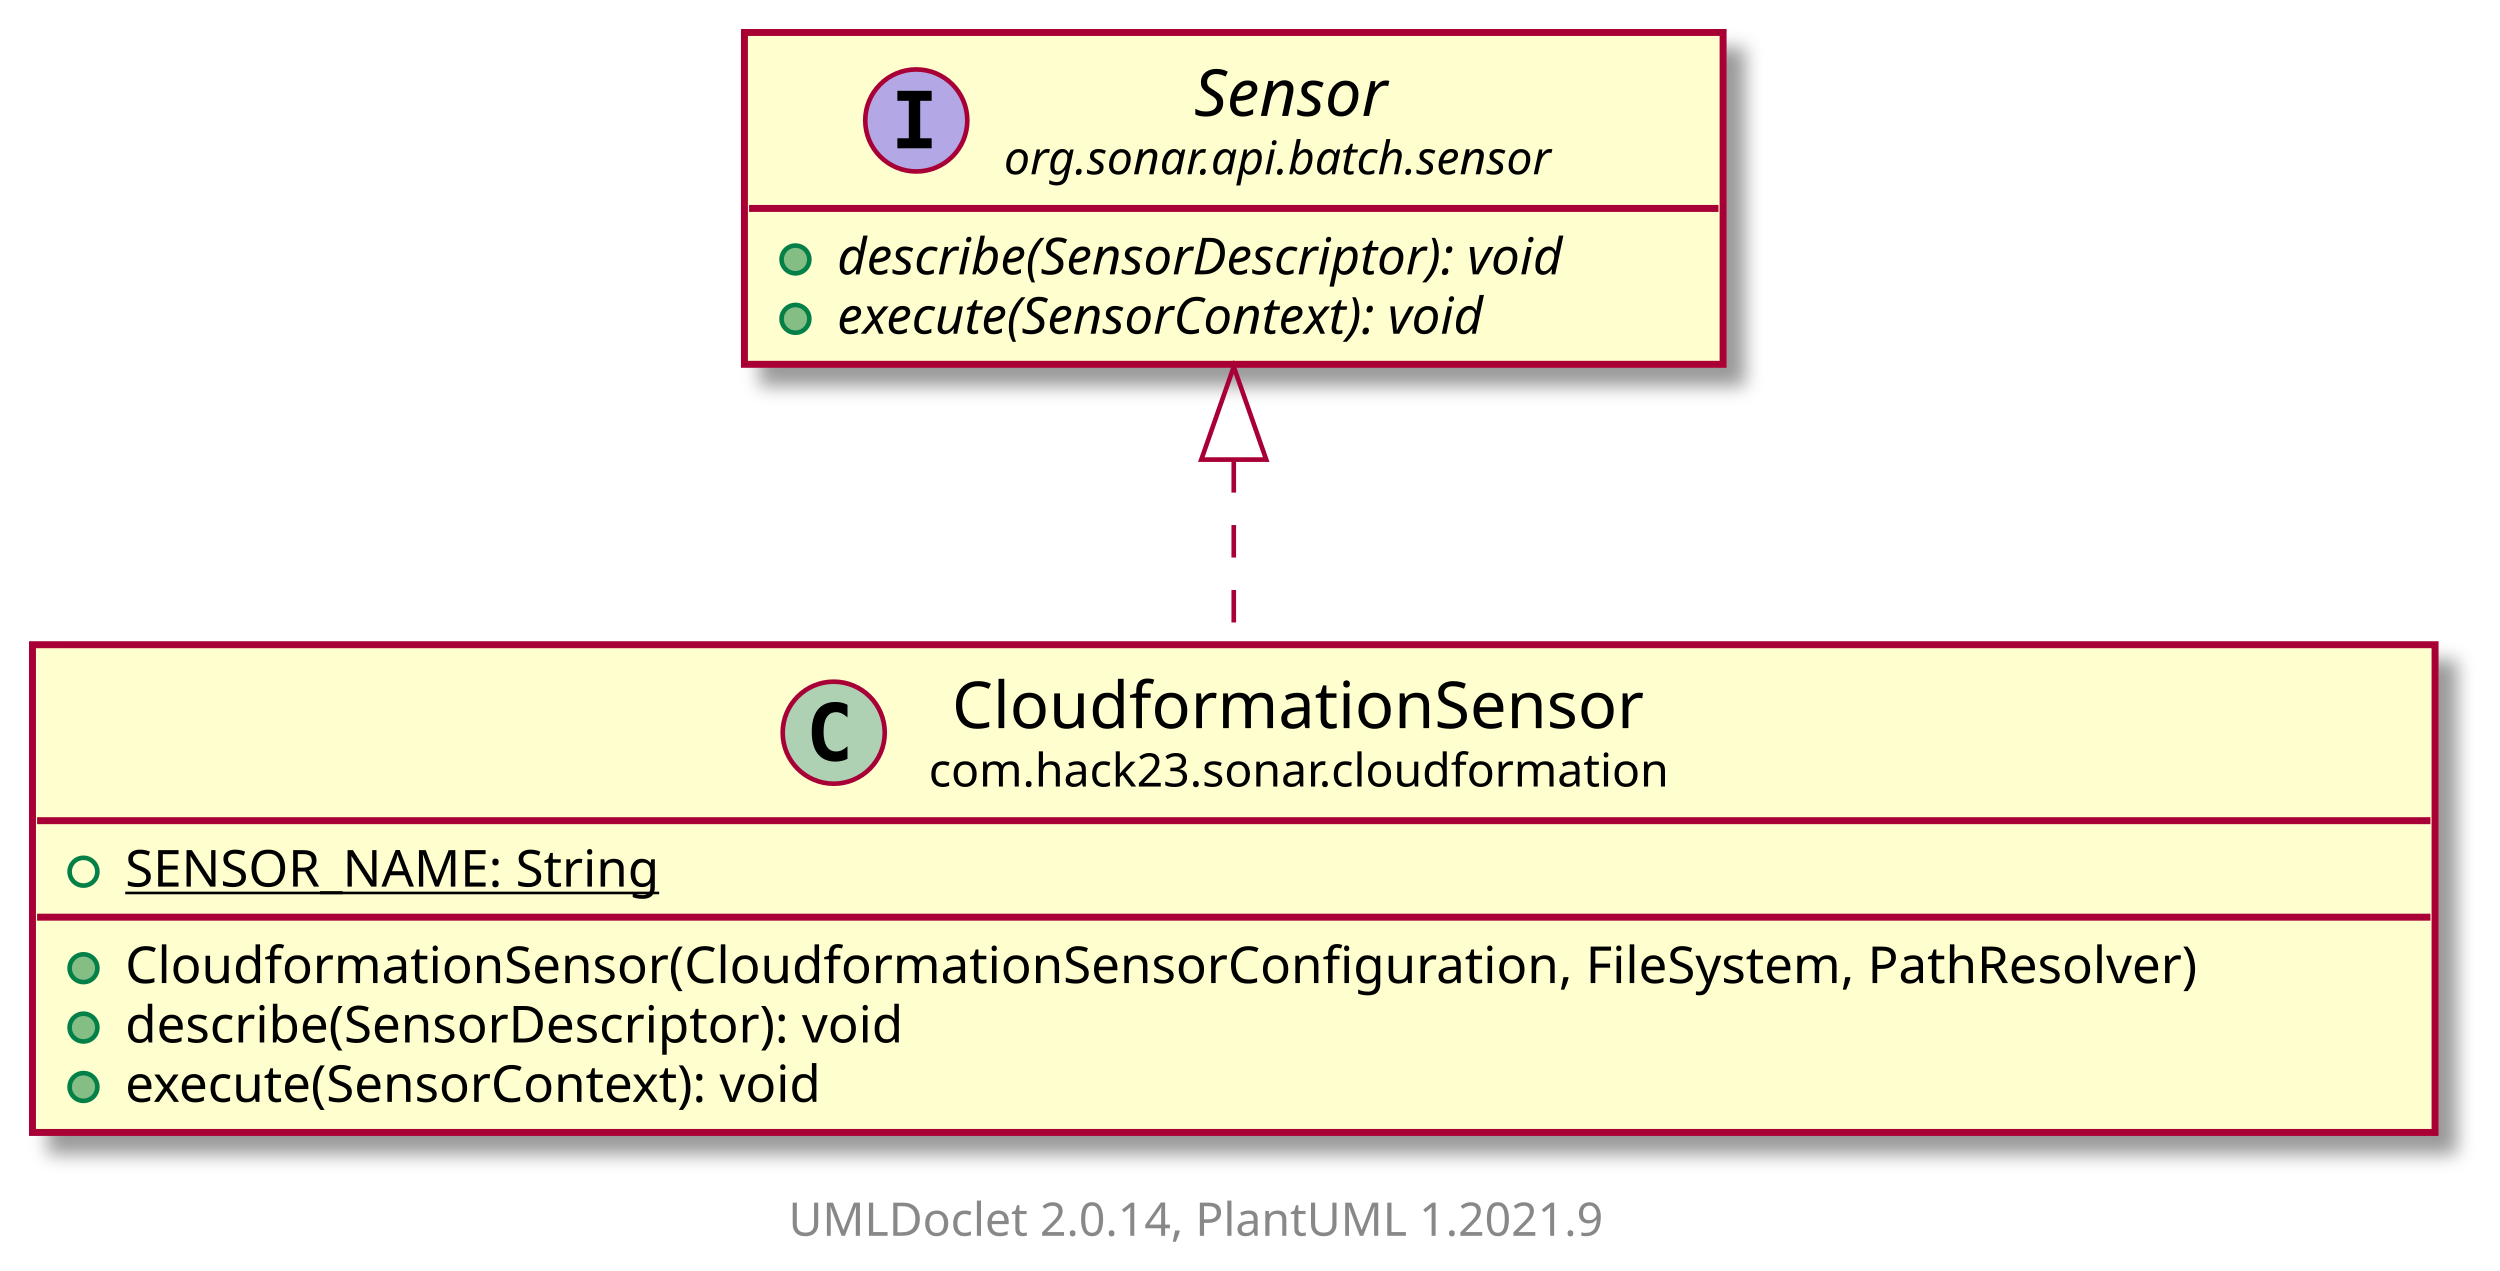
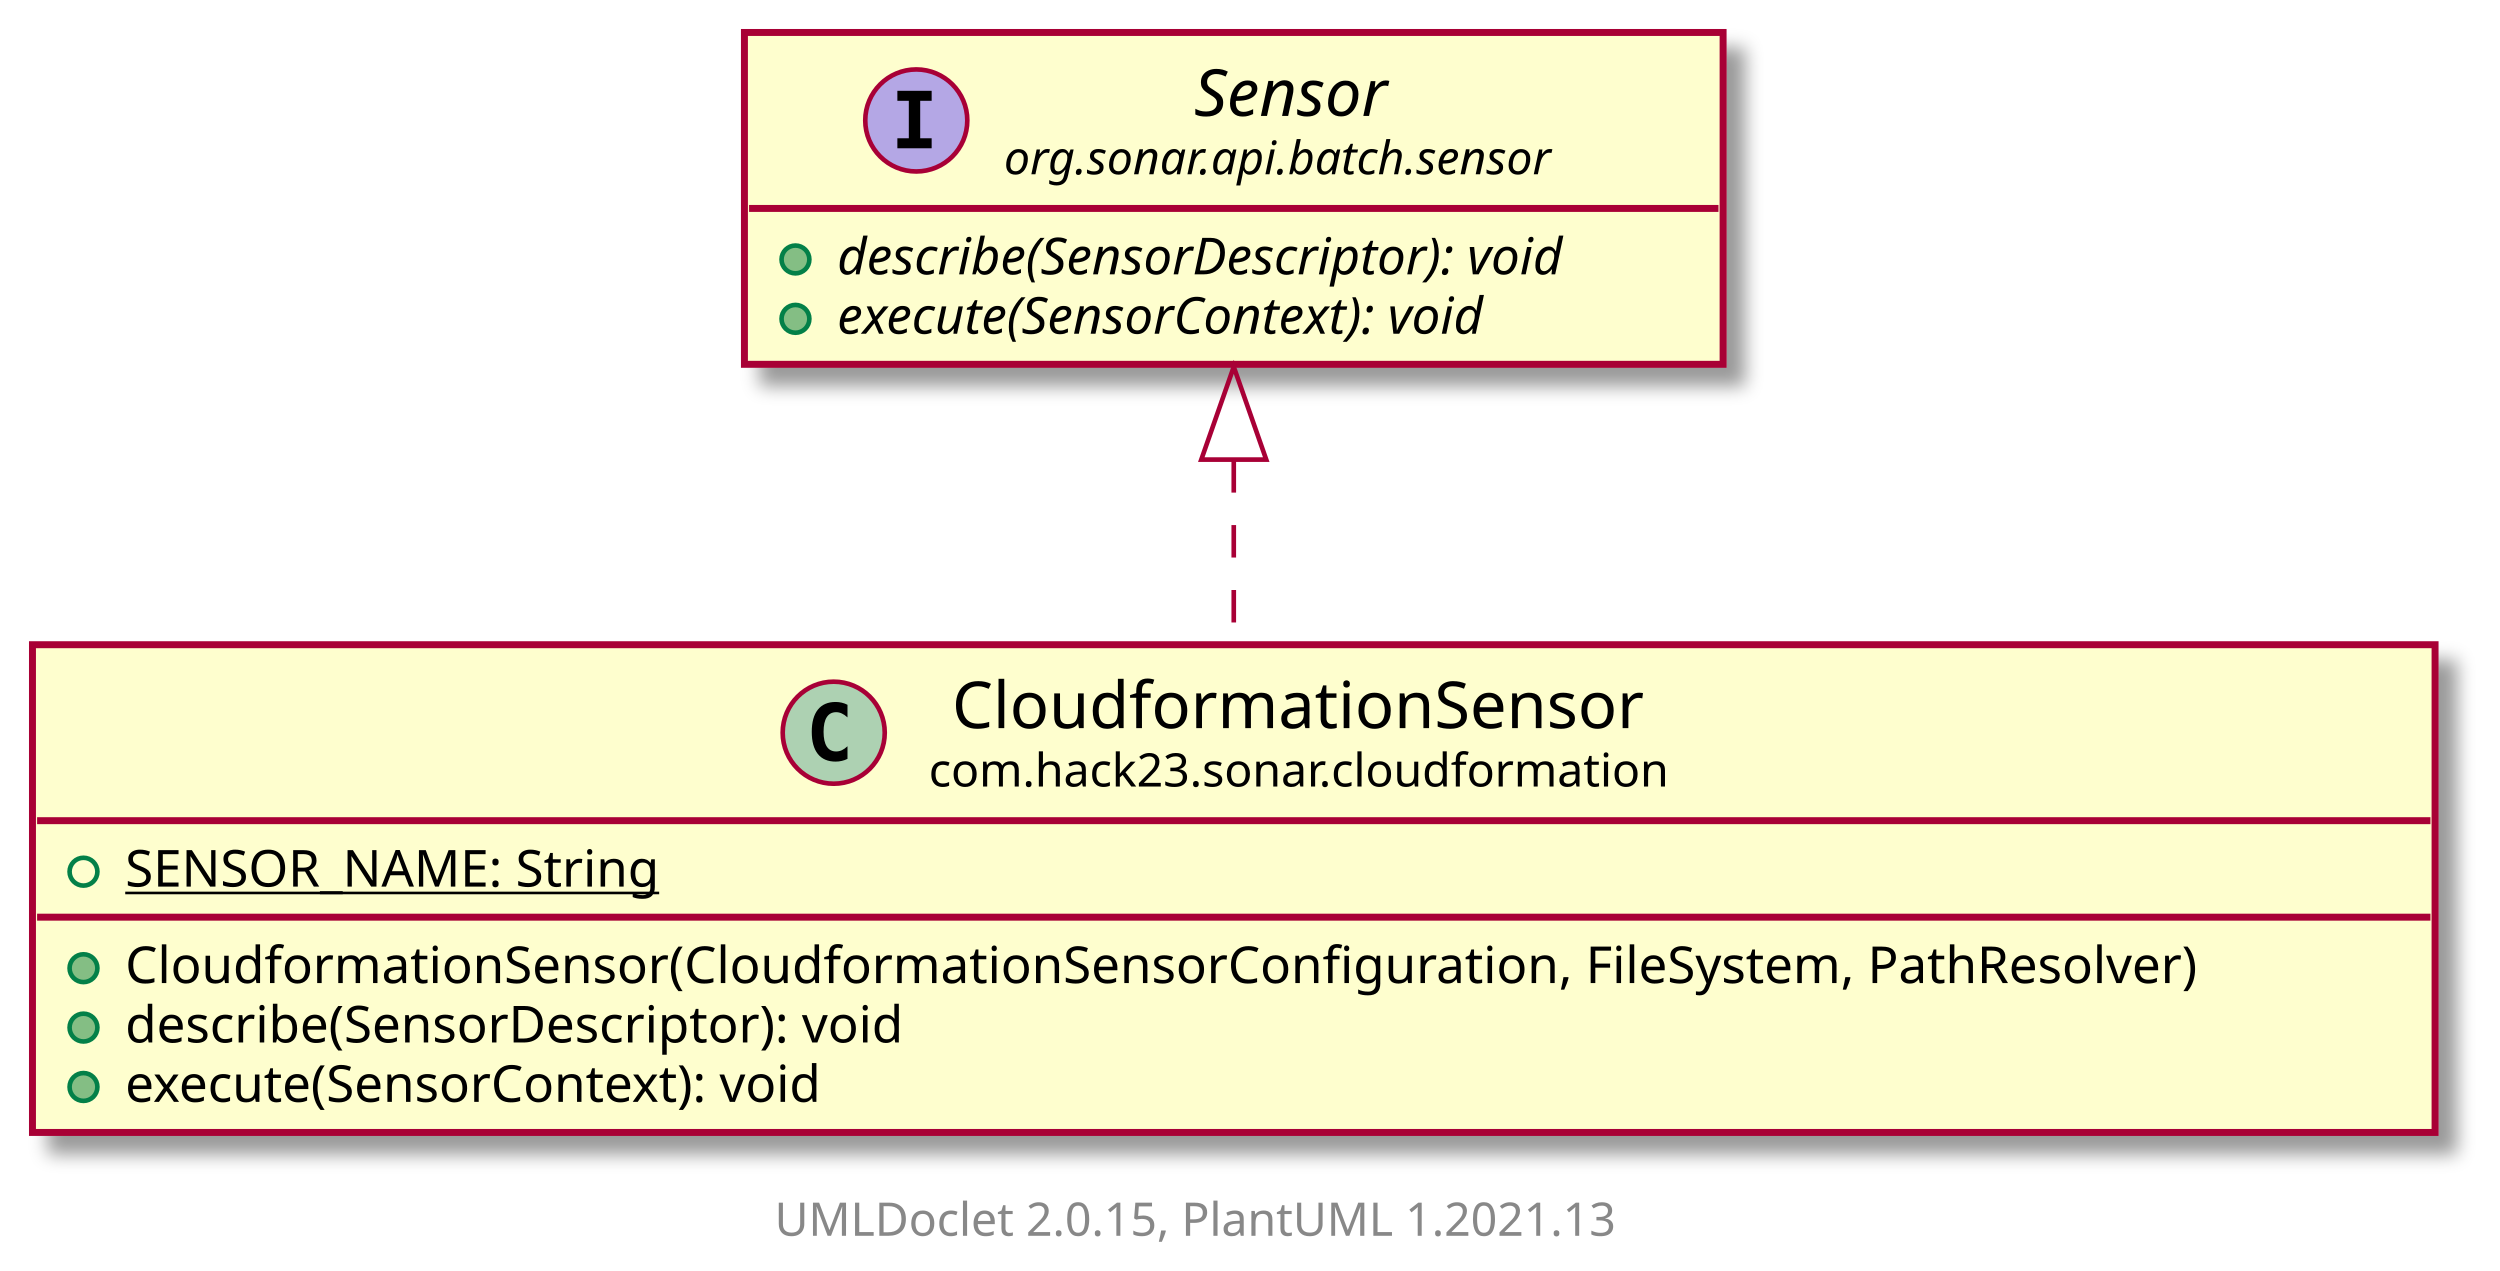
<svg xmlns="http://www.w3.org/2000/svg" xmlns:xlink="http://www.w3.org/1999/xlink" contentScriptType="application/ecmascript" contentStyleType="text/css" height="274px" preserveAspectRatio="none" style="width:539px;height:274px;background:#FFFFFF;" version="1.1" viewBox="0 0 539 274" width="539px" zoomAndPan="magnify">
  <defs>
-     <filter height="300%" id="f8x667olb36g5" width="300%" x="-1" y="-1">
+     <filter height="300%" id="f1w337aepa3opn" width="300%" x="-1" y="-1">
      <feGaussianBlur result="blurOut" stdDeviation="2.0" />
      <feColorMatrix in="blurOut" result="blurOut2" type="matrix" values="0 0 0 0 0 0 0 0 0 0 0 0 0 0 0 0 0 0 .4 0" />
      <feOffset dx="4.0" dy="4.0" in="blurOut2" result="blurOut3" />
      <feBlend in="SourceGraphic" in2="blurOut3" mode="normal" />
    </filter>
  </defs>
  <g>
    <a href="CloudformationSensor.html" target="_top" title="CloudformationSensor.html" xlink:actuate="onRequest" xlink:href="CloudformationSensor.html" xlink:show="new" xlink:title="CloudformationSensor.html" xlink:type="simple">
-       <rect codeLine="5" fill="#FEFECE" filter="url(#f8x667olb36g5)" height="105.156" id="com.hack23.sonar.cloudformation.CloudformationSensor" style="stroke:#A80036;stroke-width:1.5;" width="518" x="7" y="139" />
+       <rect codeLine="5" fill="#FEFECE" filter="url(#f1w337aepa3opn)" height="105.156" id="com.hack23.sonar.cloudformation.CloudformationSensor" style="stroke:#A80036;stroke-width:1.5;" width="518" x="7" y="139" />
      <ellipse cx="179.75" cy="157.969" fill="#ADD1B2" rx="11" ry="11" style="stroke:#A80036;stroke-width:1.0;" />
      <path d="M182.719,163.609 Q182.141,163.906 181.5,164.047 Q180.859,164.203 180.156,164.203 Q177.656,164.203 176.328,162.562 Q175.016,160.906 175.016,157.781 Q175.016,154.656 176.328,153 Q177.656,151.344 180.156,151.344 Q180.859,151.344 181.5,151.5 Q182.156,151.656 182.719,151.953 L182.719,154.672 Q182.094,154.094 181.5,153.828 Q180.906,153.547 180.281,153.547 Q178.938,153.547 178.25,154.625 Q177.562,155.688 177.562,157.781 Q177.562,159.875 178.25,160.953 Q178.938,162.016 180.281,162.016 Q180.906,162.016 181.5,161.75 Q182.094,161.469 182.719,160.891 L182.719,163.609 Z " fill="#000000" />
      <text fill="#000000" font-family="sans-serif" font-size="14" lengthAdjust="spacing" textLength="154" x="205.25" y="156.995">CloudformationSensor</text>
      <text fill="#000000" font-family="sans-serif" font-size="10" lengthAdjust="spacing" textLength="164" x="200.25" y="169.579">com.hack23.sonar.cloudformation</text>
      <line style="stroke:#A80036;stroke-width:1.5;" x1="8" x2="524" y1="176.938" y2="176.938" />
      <ellipse cx="18" cy="187.938" rx="3" ry="3" style="stroke:#038048;stroke-width:1.0;fill:none;" />
      <text fill="#000000" font-family="sans-serif" font-size="11" lengthAdjust="spacing" text-decoration="underline" textLength="126" x="27" y="191.148">SENSOR_NAME: String</text>
      <line style="stroke:#A80036;stroke-width:1.5;" x1="8" x2="524" y1="197.742" y2="197.742" />
      <ellipse cx="18" cy="208.742" fill="#84BE84" rx="3" ry="3" style="stroke:#038048;stroke-width:1.0;" />
      <text fill="#000000" font-family="sans-serif" font-size="11" lengthAdjust="spacing" textLength="492" x="27" y="211.953">CloudformationSensor(CloudformationSensorConfiguration, FileSystem, PathResolver)</text>
      <ellipse cx="18" cy="221.547" fill="#84BE84" rx="3" ry="3" style="stroke:#038048;stroke-width:1.0;" />
      <text fill="#000000" font-family="sans-serif" font-size="11" lengthAdjust="spacing" textLength="188" x="27" y="224.757">describe(SensorDescriptor): void</text>
      <ellipse cx="18" cy="234.352" fill="#84BE84" rx="3" ry="3" style="stroke:#038048;stroke-width:1.0;" />
      <text fill="#000000" font-family="sans-serif" font-size="11" lengthAdjust="spacing" textLength="167" x="27" y="237.562">execute(SensorContext): void</text>
    </a>
-     <rect codeLine="12" fill="#FEFECE" filter="url(#f8x667olb36g5)" height="71.547" id="org.sonar.api.batch.sensor.Sensor" style="stroke:#A80036;stroke-width:1.5;" width="211" x="160.5" y="7" />
+     <rect codeLine="12" fill="#FEFECE" filter="url(#f1w337aepa3opn)" height="71.547" id="org.sonar.api.batch.sensor.Sensor" style="stroke:#A80036;stroke-width:1.5;" width="211" x="160.5" y="7" />
    <ellipse cx="197.55" cy="25.969" fill="#B4A7E5" rx="11" ry="11" style="stroke:#A80036;stroke-width:1.0;" />
    <path d="M193.472,21.734 L193.472,19.578 L200.863,19.578 L200.863,21.734 L198.394,21.734 L198.394,29.812 L200.863,29.812 L200.863,31.969 L193.472,31.969 L193.472,29.812 L195.941,29.812 L195.941,21.734 L193.472,21.734 Z " fill="#000000" />
    <text fill="#000000" font-family="sans-serif" font-size="14" font-style="italic" lengthAdjust="spacing" textLength="48" x="257.45" y="24.995">Sensor</text>
    <text fill="#000000" font-family="sans-serif" font-size="10" font-style="italic" lengthAdjust="spacing" textLength="130" x="216.45" y="37.579">org.sonar.api.batch.sensor</text>
    <line style="stroke:#A80036;stroke-width:1.5;" x1="161.5" x2="370.5" y1="44.938" y2="44.938" />
    <ellipse cx="171.5" cy="55.938" fill="#84BE84" rx="3" ry="3" style="stroke:#038048;stroke-width:1.0;" />
    <text fill="#000000" font-family="sans-serif" font-size="11" font-style="italic" lengthAdjust="spacing" textLength="185" x="180.5" y="59.148">describe(SensorDescriptor): void</text>
    <ellipse cx="171.5" cy="68.742" fill="#84BE84" rx="3" ry="3" style="stroke:#038048;stroke-width:1.0;" />
    <text fill="#000000" font-family="sans-serif" font-size="11" font-style="italic" lengthAdjust="spacing" textLength="168" x="180.5" y="71.953">execute(SensorContext): void</text>
    <path codeLine="17" d="M266,99.2 C266,112.18 266,125.96 266,138.78 " fill="none" id="org.sonar.api.batch.sensor.Sensor-backto-com.hack23.sonar.cloudformation.CloudformationSensor" style="stroke:#A80036;stroke-width:1.0;stroke-dasharray:7.0,7.0;" />
    <polygon fill="none" points="259,99.09,266,79.09,273,99.09,259,99.09" style="stroke:#A80036;stroke-width:1.0;" />
-     <text fill="#888888" font-family="sans-serif" font-size="10" lengthAdjust="spacing" textLength="186" x="170" y="266.438">UMLDoclet 2.0.14, PlantUML 1.2021.9</text>
+     <text fill="#888888" font-family="sans-serif" font-size="10" lengthAdjust="spacing" textLength="192" x="167" y="266.438">UMLDoclet 2.0.15, PlantUML 1.2021.13</text>
  </g>
</svg>
